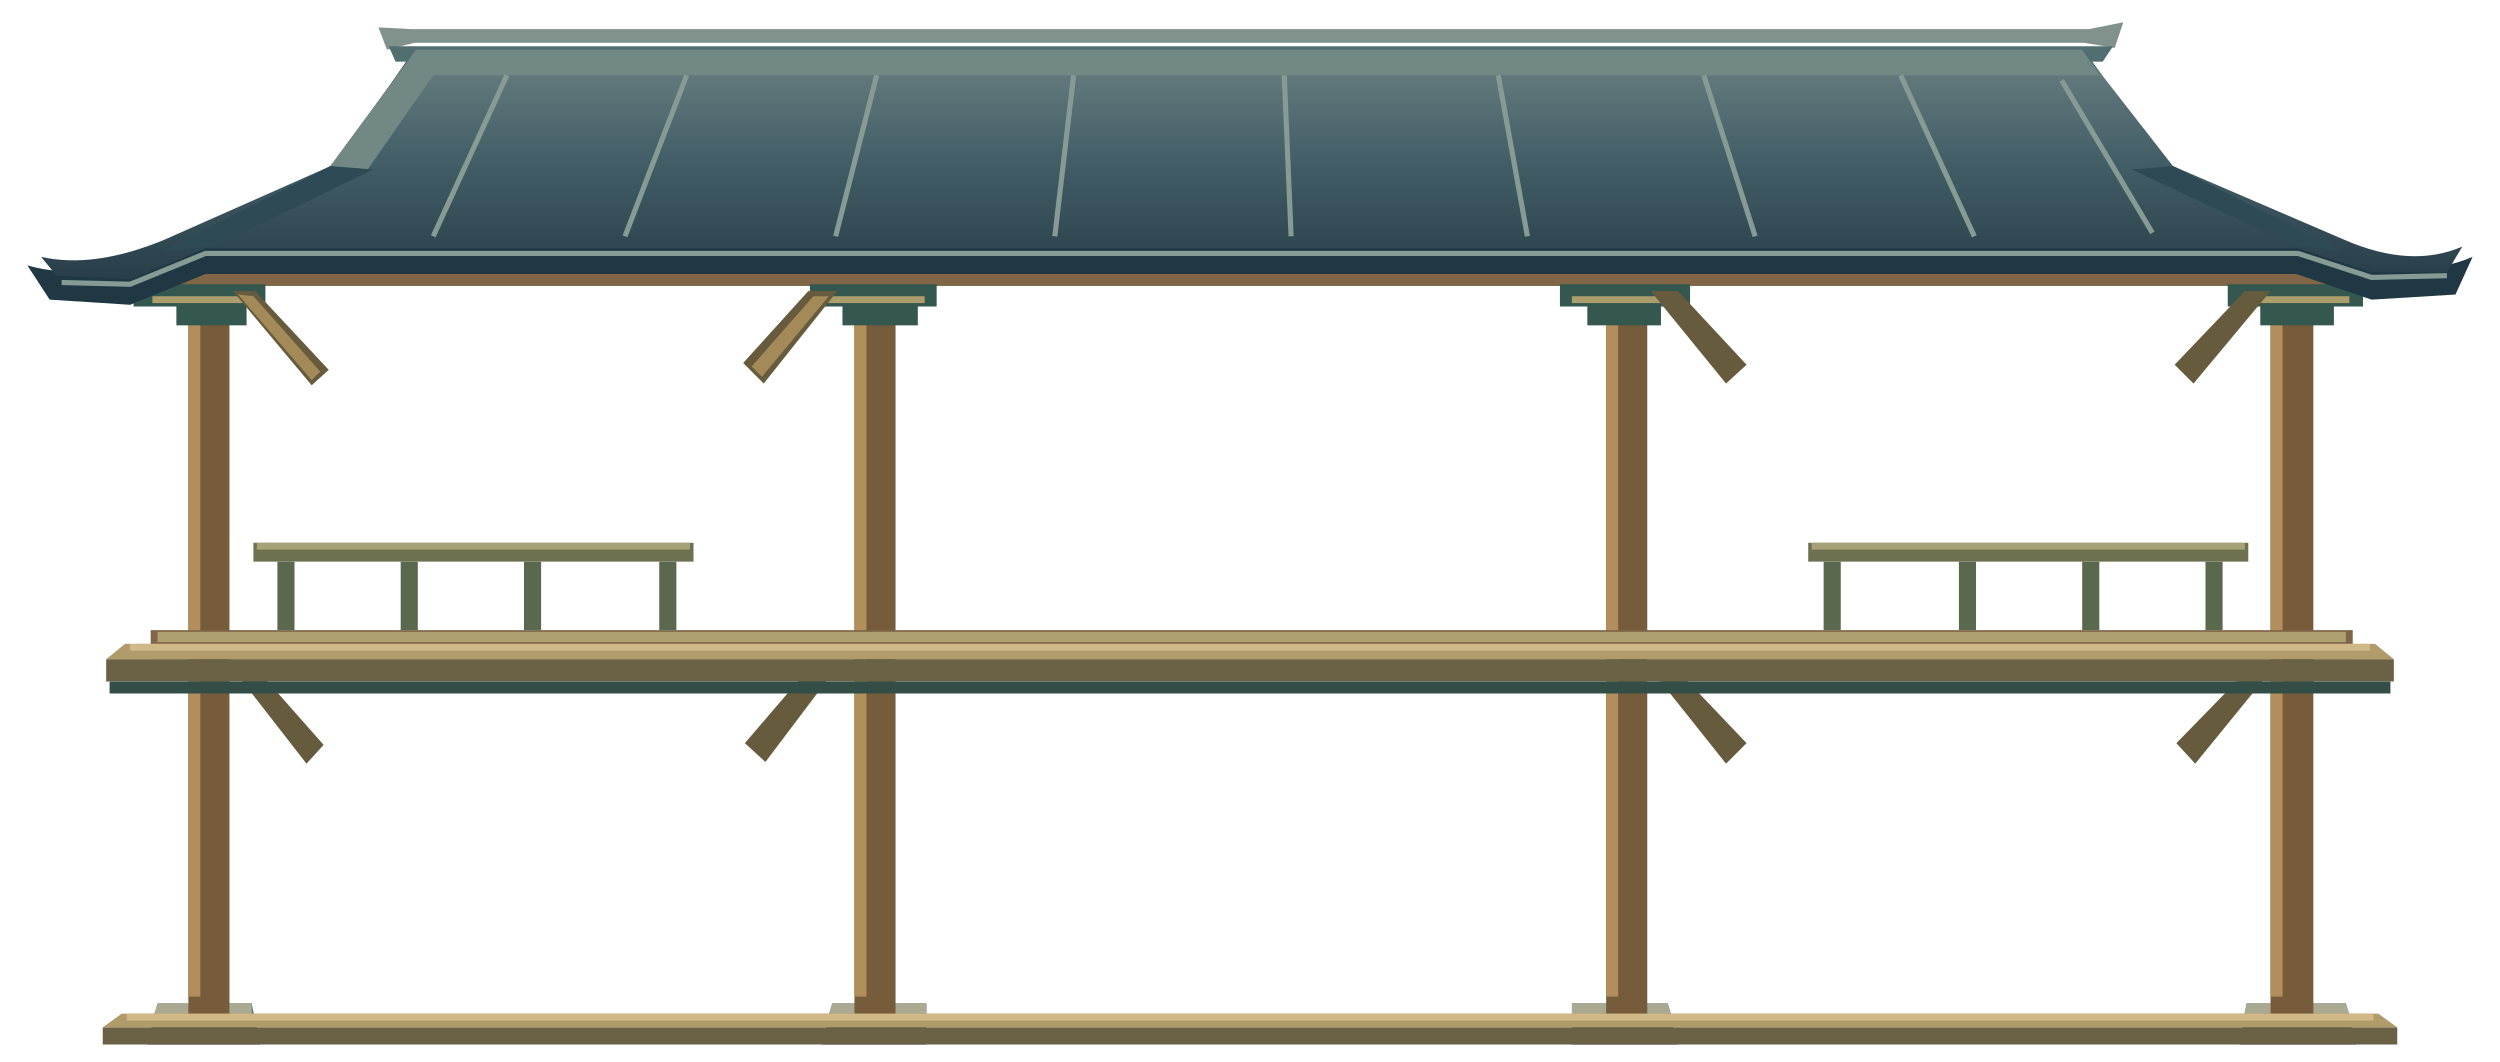
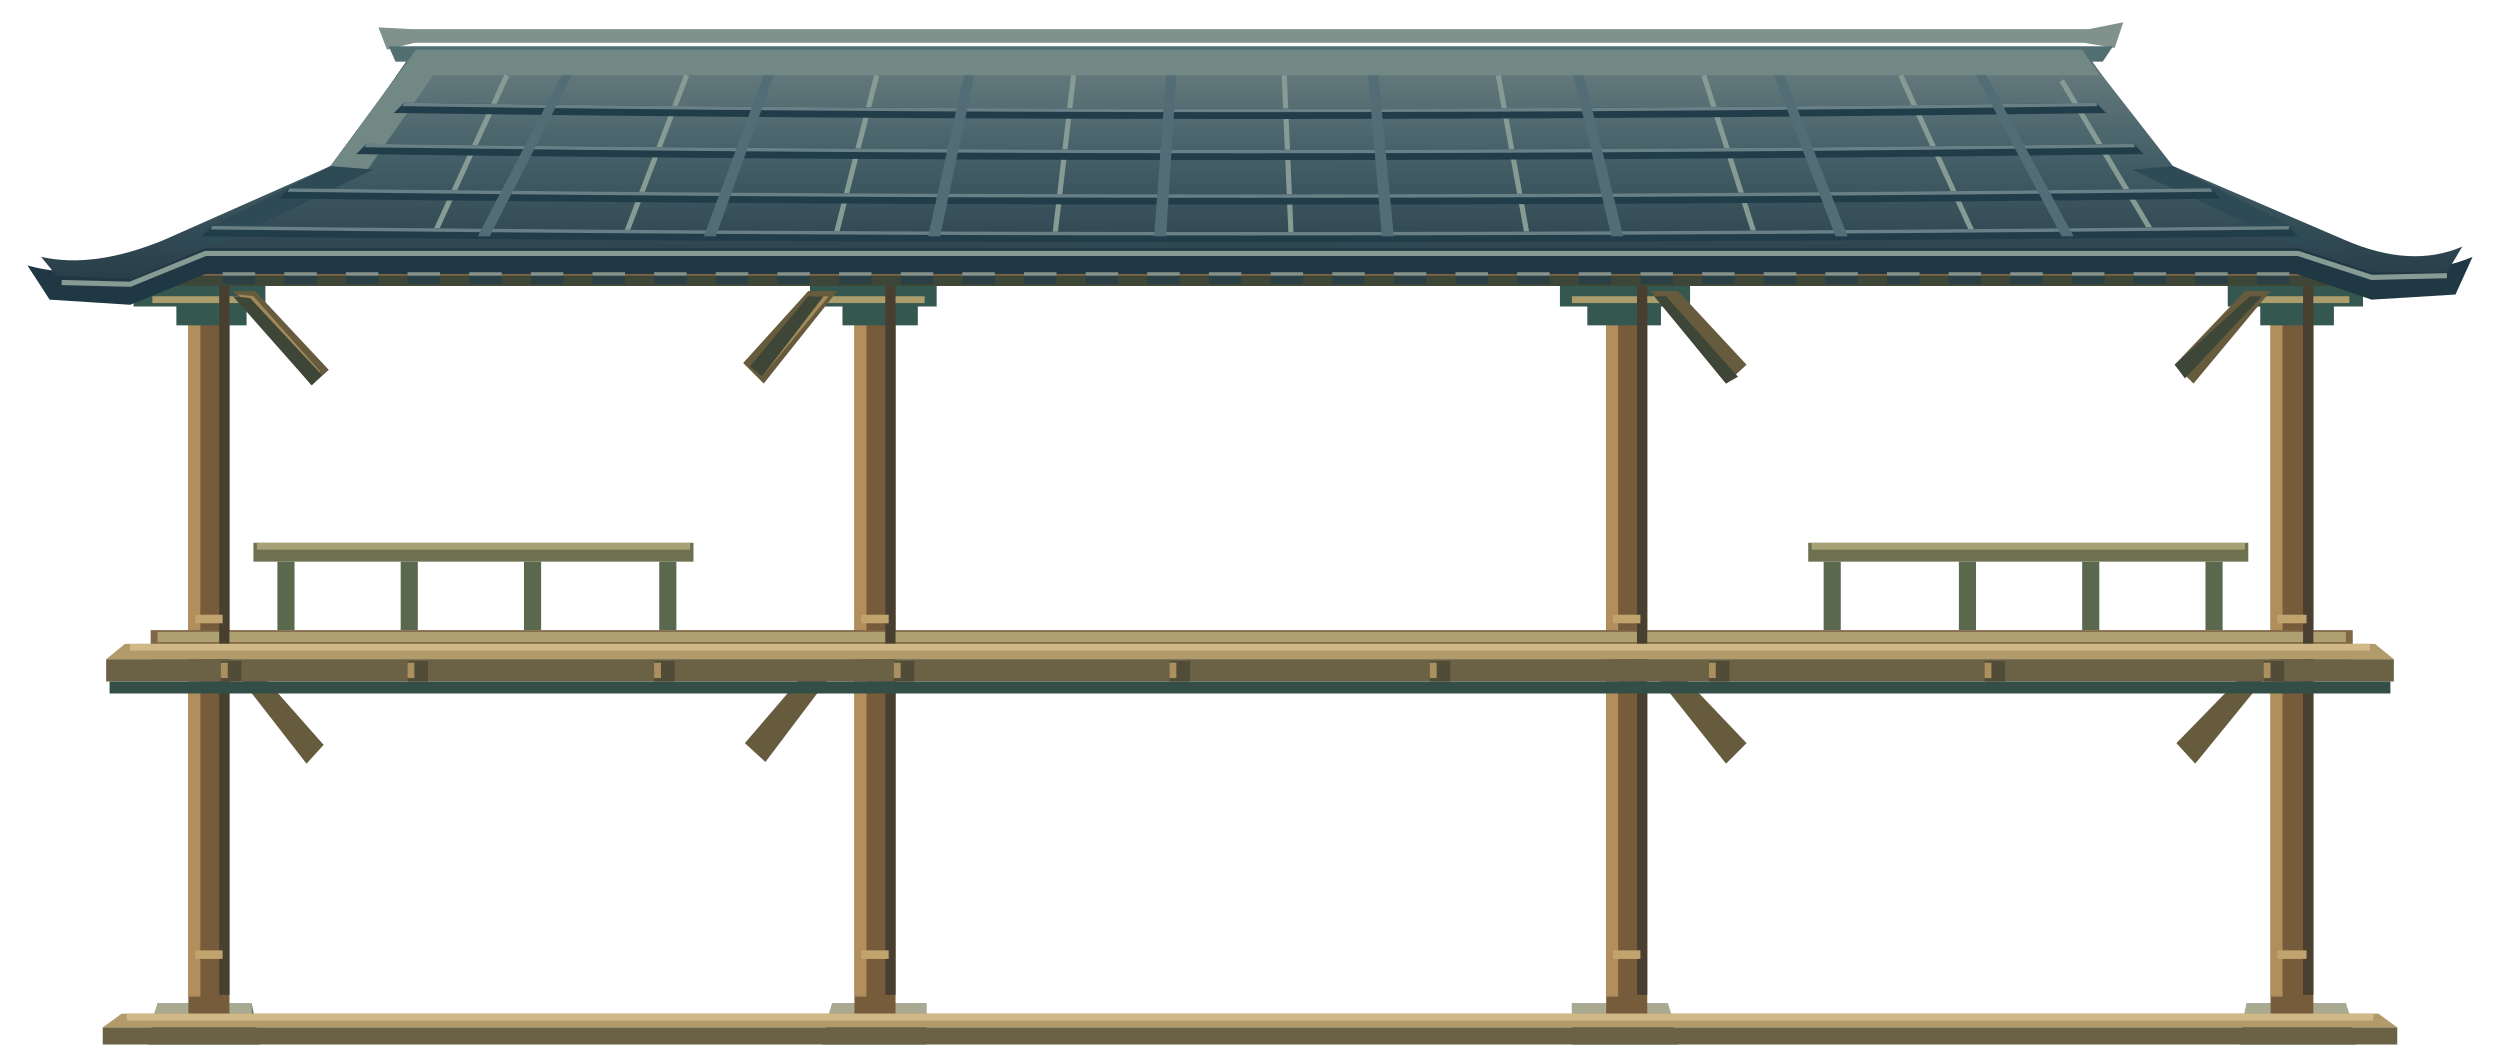
<svg xmlns="http://www.w3.org/2000/svg" viewBox="-730 -610 1460 620">
  <defs>
    <linearGradient id="gallery-tile" x1="0" y1="-578" x2="0" y2="-449" gradientUnits="userSpaceOnUse">
      <stop offset="0" stop-color="#697e80" />
      <stop offset="0.48" stop-color="#435e67" />
      <stop offset="1" stop-color="#293f4a" />
    </linearGradient>
  </defs>
  <g id="stone-shoes">
    <path fill="#647b75" d="M-638-24H-583L-578 0H-644Z M-244-24H-189V0H-250Z M188-24H244L250 0H188Z M582-24H640L646 0H578Z" />
    <path fill="#aaa991" d="M-638-24H-583V-15H-641Z M-244-24H-189V-15H-247Z M188-24H244L247-15H188Z M582-24H640L643-15H580Z" />
  </g>
  <g id="open-two-level-timber-frame">
    <path fill="#775c3c" d="M-620-465H-596V-17H-620Z M-231-465H-207V-17H-231Z M208-465H232V-17H208Z M596-465H621V-17H596Z" />
    <path fill="#b28e5c" d="M-620-454H-613V-28H-620Z M-231-454H-224V-28H-231Z M208-454H215V-28H208Z M596-454H603V-28H596Z" />
    <path fill="#806547" d="M-644-460H646V-443H-644Z M-642-242H644V-225H-642Z" />
    <path fill="#aea071" d="M-640-457H642V-451H-640Z M-638-241H640V-235H-638Z" />
    <path fill="#34574f" d="M-652-444H-575V-431H-586V-420H-627V-431H-652Z M-257-444H-183V-431H-194V-420H-238V-431H-257Z M181-444H257V-431H240V-420H197V-431H181Z M571-444H650V-431H633V-420H590V-431H571Z" />
    <path fill="#ac9e6c" d="M-641-437H-583V-433H-641Z M-251-437H-190V-433H-251Z M188-437H250V-433H188Z M580-437H642V-433H580Z" />
    <path fill="#675b3e" d="M-594-440L-581-440L-538-394L-548-385Z M-258-440H-241L-284-386L-296-398Z M234-440H250L290-397L278-386Z M581-440H596L551-386L540-397Z M-593-218H-579L-541-175L-551-164Z M-259-218H-243L-283-165L-295-176Z M235-218H250L290-176L278-164Z M582-218H596L552-164L541-176Z" />
    <path fill="#a48a59" d="M-591-438L-582-437L-543-393L-548-388Z M-255-437H-246L-285-390L-291-396Z" />
+     <g id="timber-side-faces-and-mortise-joints">
+       <path fill="#493f30" d="M-602-443H-596V-29H-602Z M-213-443H-207V-29H-213Z M226-443H232V-29H226Z M615-443H621V-29H615Z" />
+       <path fill="#3e4737" d="M-642-449H644V-443H-642Z M-640-231H642V-225H-640Z M-594-437L-584-436L-542-391L-548-385Z M-258-437H-249L-285-390L-292-396Z M236-437H243L285-390L278-386Z M584-437H591L546-389L540-397Z" />
+       <path fill="#c1a36d" d="M-616-251H-600V-246H-616Z M-227-251H-211V-246H-227Z M212-251H228V-246H212Z M600-251H617V-246H600Z M-616-55H-600V-50H-616Z M-227-55H-211V-50H-227Z M212-55H228V-50H212Z M600-55H617V-50H600Z" />
+     </g>
  </g>
  <g id="side-bay-rail-segments">
    <path fill="#6e7150" d="M-582-293H-325V-282H-582Z M326-293H583V-282H326Z" />
    <path fill="#a7a178" d="M-580-293H-327V-289H-580Z M328-293H581V-289H328Z" />
    <path fill="#5a684e" d="M-568-282H-558V-242H-568Z M-496-282H-486V-242H-496Z M-424-282H-414V-242H-424Z M-345-282H-335V-242H-345Z M335-282H345V-242H335Z M414-282H424V-242H414Z M486-282H496V-242H486Z M558-282H568V-242H558Z" />
  </g>
  <g id="two-walkable-deck-art">
    <path fill="#b19b6b" d="M-657-234H657L668-225H-668Z M-659-18H659L670-10H-670Z" />
    <path fill="#6b6246" d="M-668-225H668V-212H-668Z M-670-10H670V0H-670Z" />
    <path fill="#334e47" d="M-666-212H666V-205H-666Z" />
    <path fill="#d0b987" d="M-654-234H654V-230H-654Z M-656-18H656V-14H-656Z" />
+     <path fill="#514c37" d="M-601 -224h12v12h-12Z M-492 -224h12v12h-12Z M-348 -224h12v12h-12Z M-208 -224h12v12h-12Z M-47 -224h12v12h-12Z M105 -224h12v12h-12Z M268 -224h12v12h-12Z M429 -224h12v12h-12Z M592 -224h12v12h-12Z" />
+     <path fill="#aa9060" d="M-601 -223h4v9h-4Z M-492 -223h4v9h-4Z M-348 -223h4v9h-4Z M-208 -223h4v9h-4Z M-47 -223h4v9h-4Z M105 -223h4v9h-4Z M268 -223h4v9h-4Z M429 -223h4v9h-4Z M592 -223h4v9h-4Z" />
  </g>
  <g id="gallery-long-roof">
    <path fill="#1f3844" d="M-714-455Q-679-445-636-463L-538-509L-490-578H489L538-509L638-463Q679-445 714-460L704-438L655-435L611-450H-610L-654-432L-701-435Z" />
    <path fill="url(#gallery-tile)" d="M-706-460Q-675-453-634-470L-537-513L-487-581H486L539-513L639-470Q678-453 708-466L699-451L655-451L612-465H-610L-653-447L-697-449Z" />
    <path fill="#80928b" d="M-509-594L-490-593H490L510-597L505-582L487-585H-488L-504-581Z" />
    <path fill="#516e71" d="M-503-583H504L498-574H-499Z" />
    <path fill="#728885" d="M-537-513L-487-581H486L496-566H-477L-516-510Z" />
    <path fill="#2e4a55" d="M-537-513L-512-511L-603-467L-636-463Z M539-513L515-511L609-467L638-463Z" />
    <path fill="none" stroke="#869b93" stroke-width="3" d="M-694-445L-654-444L-610-462H612L655-448L699-449 M-434-566L-477-472 M-329-566L-365-472 M-218-566L-242-472 M-103-566L-114-472 M20-566L24-472 M145-566L162-472 M265-566L295-472 M380-566L423-472 M474-563L527-474" />
+     <g id="overlapping-ceramic-tile-courses">
+       <path fill="#213d49" d="M-494 -550Q0 -543 494 -550L500 -544Q0 -537 -500 -544Z M-516 -526Q0 -519 516 -526L522 -520Q0 -513 -522 -520Z M-561 -500Q0 -493 561 -500L567 -494Q0 -487 -567 -494Z M-606 -478Q0 -471 606 -478L612 -472Q0 -465 -612 -472Z" />
+       <path fill="#698087" d="M-494 -550Q0 -543 494 -550L495 -548Q0 -541 -495 -548Z M-516 -526Q0 -519 516 -526L517 -524Q0 -517 -517 -524Z M-561 -500Q0 -493 561 -500L562 -498Q0 -491 -562 -498Z M-606 -478Q0 -471 606 -478L607 -476Q0 -469 -607 -476Z" />
+       <path fill="#526d75" d="M-402 -566L-451 -472L-444 -472L-396 -566Z M-284 -566L-319 -472L-312 -472L-278 -566Z M-167 -566L-188 -472L-181 -472L-161 -566Z M-49 -566L-56 -472L-49 -472L-43 -566Z M69 -566L77 -472L84 -472L75 -566Z M189 -566L211 -472L218 -472L195 -566Z M306 -566L342 -472L349 -472L312 -566Z M424 -566L474 -472L481 -472L430 -566Z" />
+       <path fill="#2b4045" d="M-600 -451h19v7h-19Z M-564 -451h19v7h-19Z M-528 -451h19v7h-19Z M-492 -451h19v7h-19Z M-456 -451h19v7h-19Z M-420 -451h19v7h-19Z M-384 -451h19v7h-19Z M-348 -451h19v7h-19Z M-312 -451h19v7h-19Z M-276 -451h19v7h-19Z M-240 -451h19v7h-19Z M-204 -451h19v7h-19Z M-168 -451h19v7h-19Z M-132 -451h19v7h-19Z M-96 -451h19v7h-19Z M-60 -451h19v7h-19Z M-24 -451h19v7h-19Z M12 -451h19v7h-19Z M48 -451h19v7h-19Z M84 -451h19v7h-19Z M120 -451h19v7h-19Z M156 -451h19v7h-19Z M192 -451h19v7h-19Z M228 -451h19v7h-19Z M264 -451h19v7h-19Z M300 -451h19v7h-19Z M336 -451h19v7h-19Z M372 -451h19v7h-19Z M408 -451h19v7h-19Z M444 -451h19v7h-19Z M480 -451h19v7h-19Z M516 -451h19v7h-19Z M552 -451h19v7h-19Z M588 -451h19v7h-19Z" />
+       <path fill="#87928a" d="M-600 -451h19v2h-19Z M-564 -451h19v2h-19Z M-528 -451h19v2h-19Z M-492 -451h19v2h-19Z M-456 -451h19v2h-19Z M-420 -451h19v2h-19Z M-384 -451h19v2h-19Z M-348 -451h19v2h-19Z M-312 -451h19v2h-19Z M-276 -451h19v2h-19Z M-240 -451h19v2h-19Z M-204 -451h19v2h-19Z M-168 -451h19v2h-19Z M-132 -451h19v2h-19Z M-96 -451h19v2h-19Z M-60 -451h19v2h-19Z M-24 -451h19v2h-19Z M12 -451h19v2h-19Z M48 -451h19v2h-19Z M84 -451h19v2h-19Z M120 -451h19v2h-19Z M156 -451h19v2h-19Z M192 -451h19v2h-19Z M228 -451h19v2h-19Z M264 -451h19v2h-19Z M300 -451h19v2h-19Z M336 -451h19v2h-19Z M372 -451h19v2h-19Z M408 -451h19v2h-19Z M444 -451h19v2h-19Z M480 -451h19v2h-19Z M516 -451h19v2h-19Z M552 -451h19v2h-19Z M588 -451h19v2h-19Z" />
+     </g>
  </g>
</svg>
